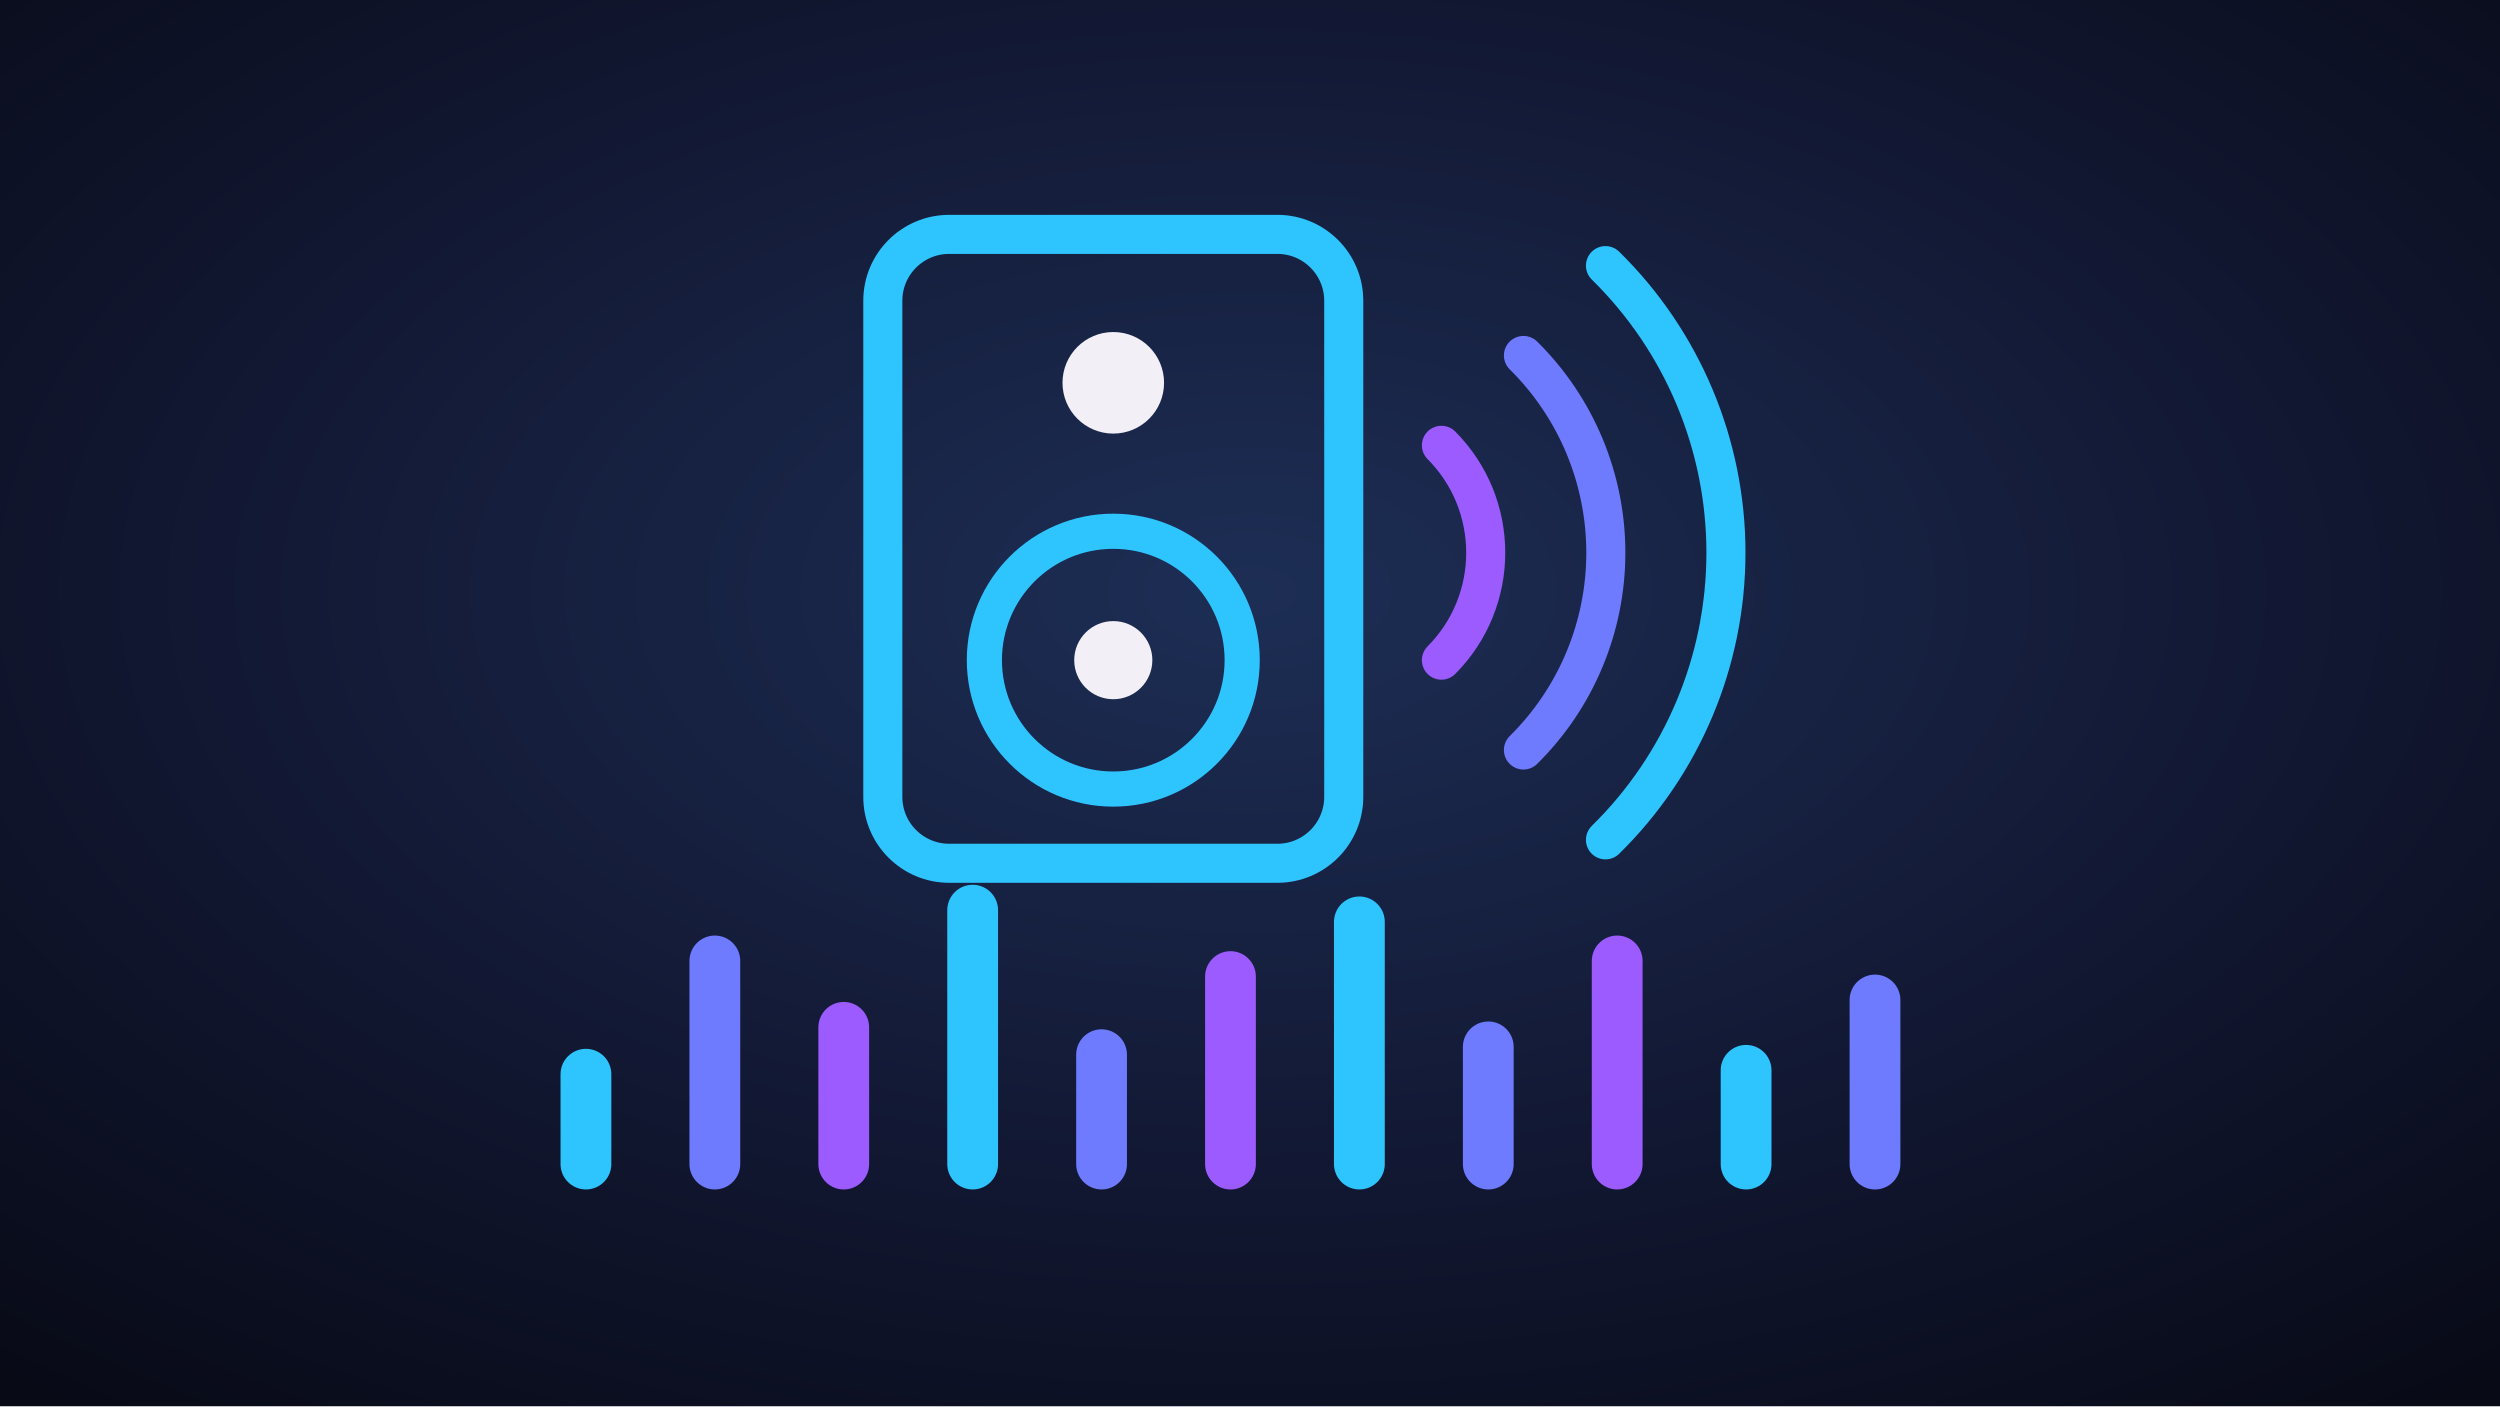
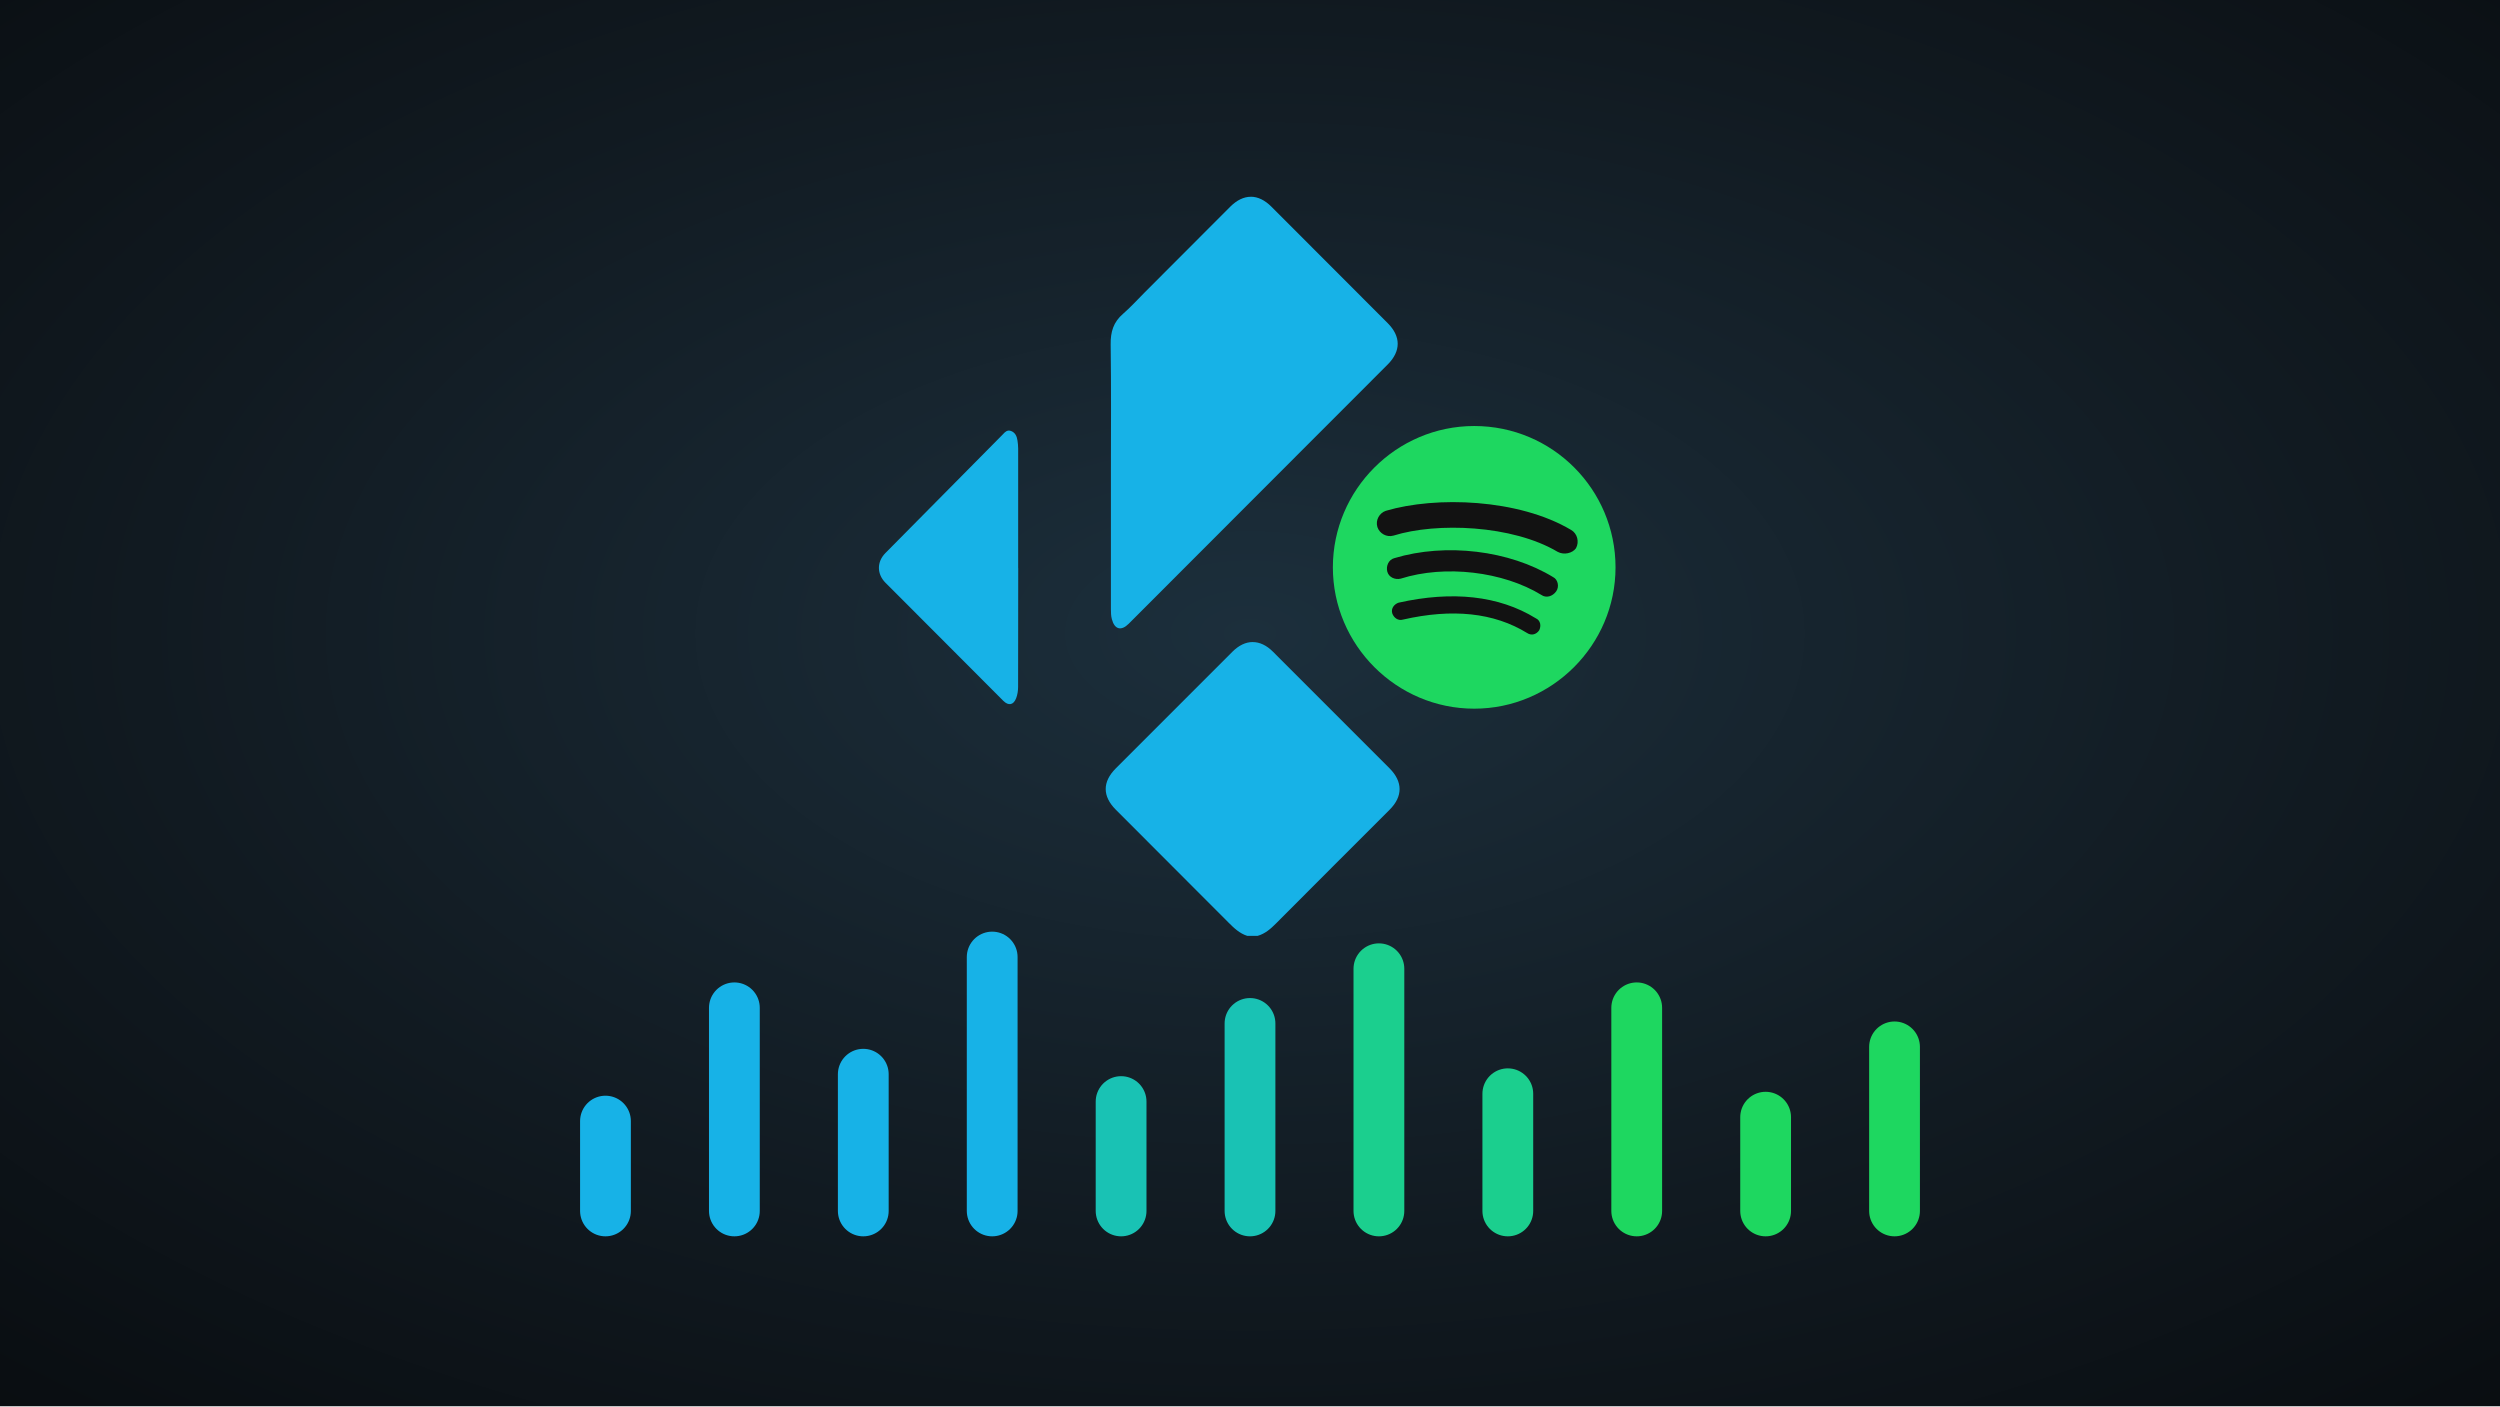
<svg xmlns="http://www.w3.org/2000/svg" width="1280" height="720" viewBox="0 0 1280 720">
  <defs>
-     <radialGradient id="bg" cx="0.5" cy="0.42" r="0.75">
-       <stop offset="0" stop-color="#1D2E55" />
-       <stop offset="0.55" stop-color="#121833" />
-       <stop offset="1" stop-color="#080A16" />
+     <radialGradient id="bg" cx="0.5" cy="0.45" r="0.8">
+       <stop offset="0" stop-color="#1C2F3C" />
+       <stop offset="0.55" stop-color="#111A21" />
+       <stop offset="1" stop-color="#080B0E" />
    </radialGradient>
  </defs>
  <rect width="1280" height="720" fill="url(#bg)" />
-   <rect x="452" y="120" width="236" height="322" rx="34" fill="none" stroke="#2EC5FF" stroke-width="20" />
-   <circle cx="570" cy="338" r="66" fill="none" stroke="#2EC5FF" stroke-width="18" />
-   <circle cx="570" cy="338" r="20" fill="#F2F0F6" />
-   <circle cx="570" cy="196" r="26" fill="#F2F0F6" />
-   <g fill="none" stroke-linecap="round" stroke-width="20">
-     <path d="M738 228a78 78 0 0 1 0 110" stroke="#9B5BFF" />
-     <path d="M780 182a142 142 0 0 1 0 202" stroke="#6E7BFF" />
-     <path d="M822 136a206 206 0 0 1 0 294" stroke="#2EC5FF" />
-   </g>
+   <path transform="translate(450 100) scale(15.83)" fill="#17B2E7" d="M12.03.047c-.226 0-.452.107-.669.324-.922.922-1.842 1.845-2.763 2.768-.233.233-.455.48-.703.695-.31.267-.405.583-.399.988.02 1.399.008 2.799.008 4.198 0 1.453-.002 2.907 0 4.36 0 .11.002.223.03.327.087.337.303.393.546.15 1.31-1.31 2.618-2.622 3.928-3.933l4.449-4.453c.43-.431.43-.905 0-1.336L12.697.37c-.216-.217-.442-.324-.668-.324zM4.18 7.611c-.086.014-.145.094-.207.157L.209 11.572c-.28.284-.278.677.004.96l2.043 2.046c.59.59 1.177 1.182 1.767 1.772.169.168.33.139.416-.084.044-.114.062-.242.063-.364.004-1.283.004-2.567.004-3.851h-.002V8.184c0-.085-.01-.169-.022-.252-.019-.135-.072-.258-.207-.309a.186.186 0 0 0-.095-.012zM12.088 14.449c-.224 0-.447.106-.656.315L7.66 18.537c-.433.434-.433.899.002 1.334 1.215 1.216 2.43 2.43 3.643 3.649.18.18.361.354.611.433h.33c.244-.069.423-.226.598-.402 1.222-1.23 2.45-2.453 3.676-3.68.43-.43.427-.905-.004-1.338l-3.772-3.773c-.208-.208-.432-.311-.656-.31z" />
+   <circle cx="754.79" cy="290.48" r="71.36" fill="#121212" />
+   <path transform="translate(682.43 218.12) scale(6.03)" fill="#1ED760" d="M12 0C5.4 0 0 5.4 0 12s5.4 12 12 12 12-5.4 12-12S18.66 0 12 0zm5.521 17.34c-.24.359-.66.48-1.021.24-2.82-1.74-6.36-2.101-10.561-1.141-.418.122-.779-.179-.899-.539-.12-.421.18-.78.54-.9 4.56-1.021 8.52-.6 11.64 1.32.42.18.479.659.301 1.02zm1.44-3.3c-.301.42-.841.6-1.262.3-3.239-1.98-8.159-2.58-11.939-1.38-.479.12-1.02-.12-1.14-.6-.12-.48.12-1.021.6-1.141C9.6 9.9 15 10.561 18.72 12.84c.361.181.54.78.241 1.2zm.12-3.36C15.24 8.4 8.82 8.16 5.16 9.301c-.6.179-1.2-.181-1.38-.721-.18-.601.18-1.2.72-1.381 4.26-1.26 11.28-1.02 15.721 1.621.539.3.719 1.02.419 1.56-.299.421-1.02.599-1.559.3z" />
  <g stroke-linecap="round" stroke-width="26">
-     <path d="M300 596v-46" stroke="#2EC5FF" />
-     <path d="M366 596v-104" stroke="#6E7BFF" />
-     <path d="M432 596v-70" stroke="#9B5BFF" />
-     <path d="M498 596v-130" stroke="#2EC5FF" />
-     <path d="M564 596v-56" stroke="#6E7BFF" />
-     <path d="M630 596v-96" stroke="#9B5BFF" />
-     <path d="M696 596v-124" stroke="#2EC5FF" />
-     <path d="M762 596v-60" stroke="#6E7BFF" />
-     <path d="M828 596v-104" stroke="#9B5BFF" />
-     <path d="M894 596v-48" stroke="#2EC5FF" />
-     <path d="M960 596v-84" stroke="#6E7BFF" />
+     <path d="M310 620v-46" stroke="#17B2E7" />
+     <path d="M376 620v-104" stroke="#17B2E7" />
+     <path d="M442 620v-70" stroke="#17B2E7" />
+     <path d="M508 620v-130" stroke="#17B2E7" />
+     <path d="M574 620v-56" stroke="#19C2B4" />
+     <path d="M640 620v-96" stroke="#19C2B4" />
+     <path d="M706 620v-124" stroke="#1BCF8E" />
+     <path d="M772 620v-60" stroke="#1BCF8E" />
+     <path d="M838 620v-104" stroke="#1ED760" />
+     <path d="M904 620v-48" stroke="#1ED760" />
+     <path d="M970 620v-84" stroke="#1ED760" />
  </g>
</svg>
